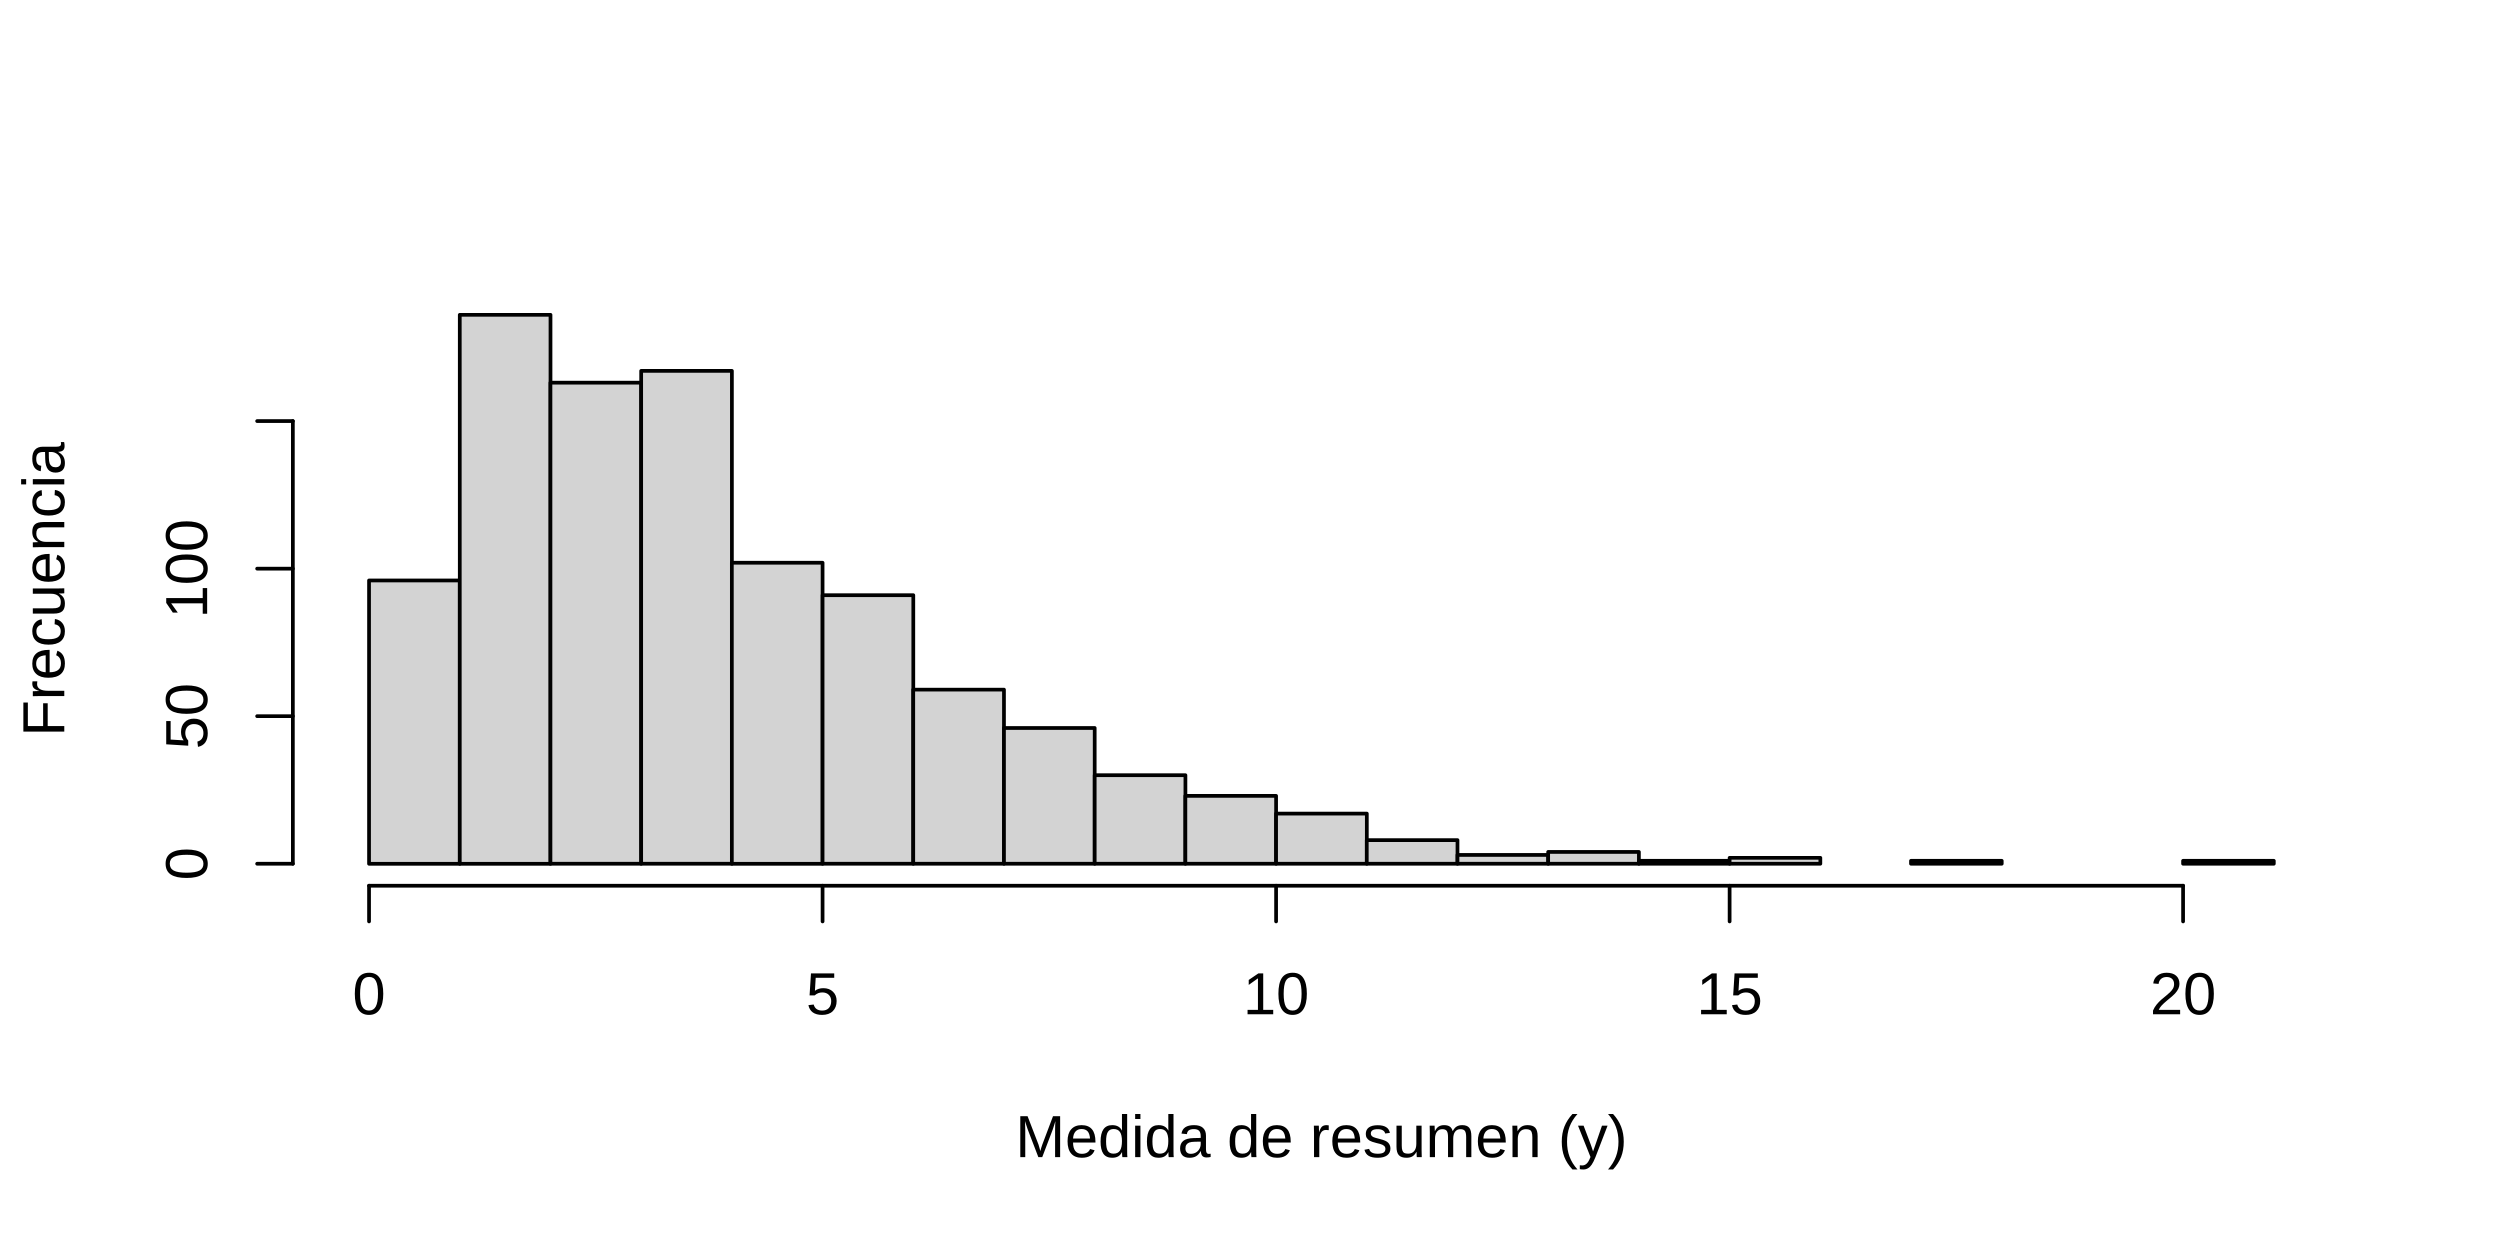
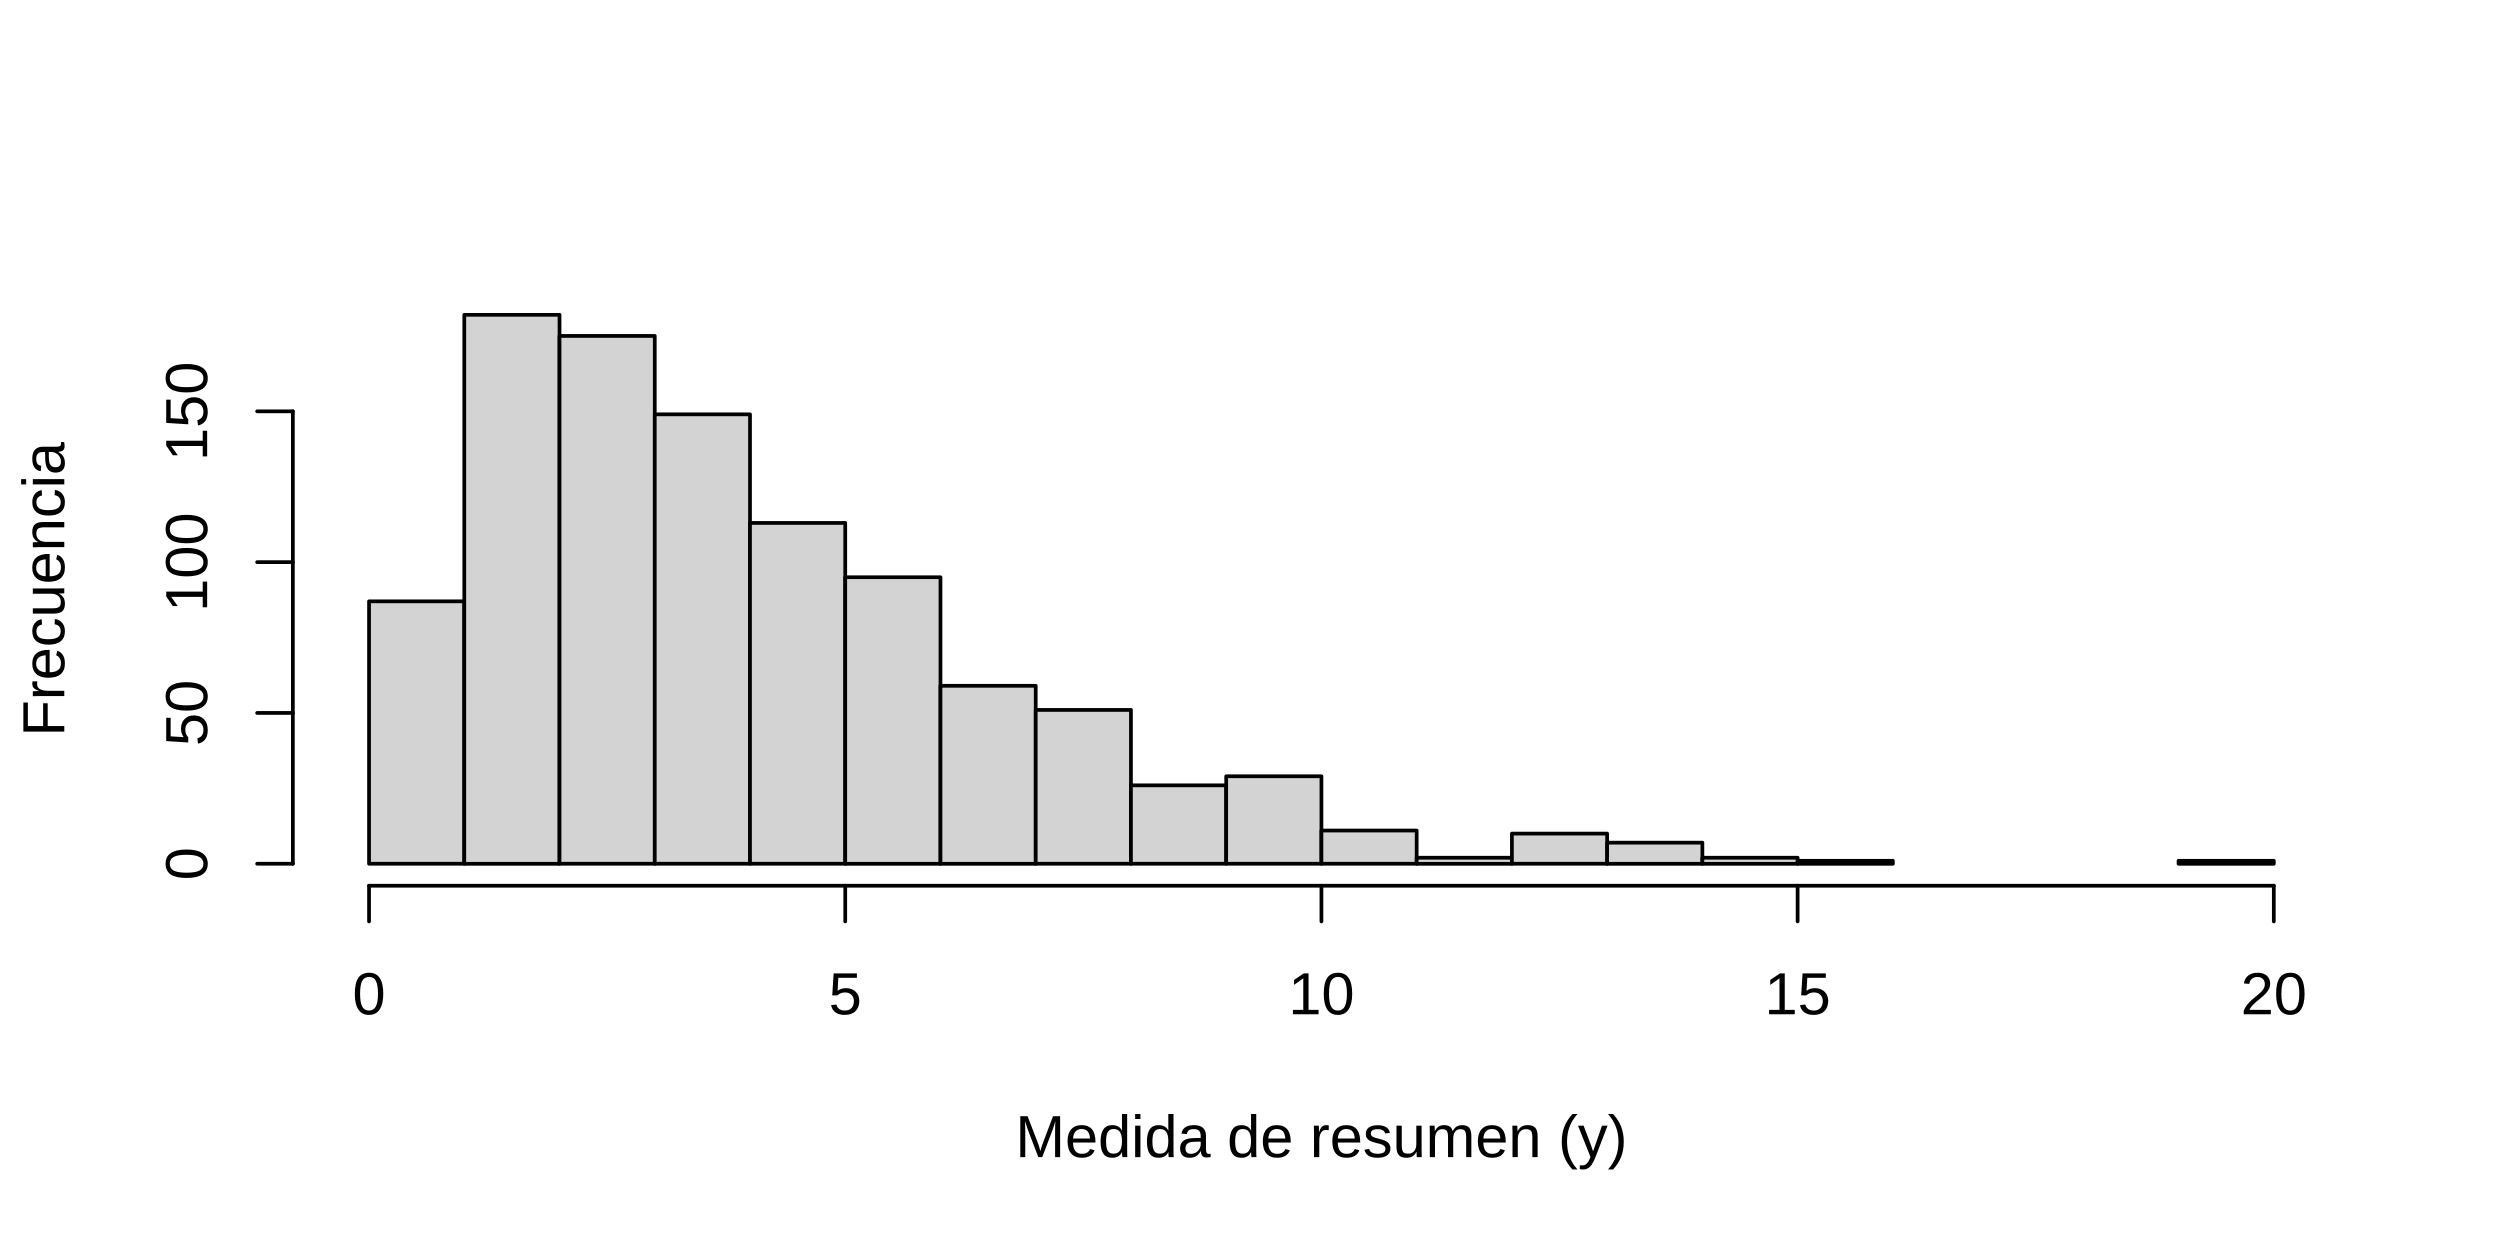
<svg xmlns="http://www.w3.org/2000/svg" class="svglite" width="504.00pt" height="252.00pt" viewBox="0 0 504.00 252.00">
  <defs>
    <style type="text/css">
    .svglite line, .svglite polyline, .svglite polygon, .svglite path, .svglite rect, .svglite circle {
      fill: none;
      stroke: #000000;
      stroke-linecap: round;
      stroke-linejoin: round;
      stroke-miterlimit: 10.00;
    }
  </style>
  </defs>
  <rect width="100%" height="100%" style="stroke: none; fill: #FFFFFF;" />
  <defs>
    <clipPath id="cpMC4wMHw1MDQuMDB8MC4wMHwyNTIuMDA=">
      <rect x="0.00" y="0.00" width="504.00" height="252.00" />
    </clipPath>
  </defs>
  <g clip-path="url(#cpMC4wMHw1MDQuMDB8MC4wMHwyNTIuMDA=)">
    <text x="266.40" y="233.28" text-anchor="middle" style="font-size: 12.00px; font-family: Arial;" textLength="123.38px" lengthAdjust="spacingAndGlyphs">Medida de resumen (y)</text>
    <text transform="translate(12.96,118.80) rotate(-90)" text-anchor="middle" style="font-size: 12.00px; font-family: Arial;" textLength="59.36px" lengthAdjust="spacingAndGlyphs">Frecuencia</text>
-     <line x1="74.40" y1="178.56" x2="440.11" y2="178.56" style="stroke-width: 0.75;" />
+     <line x1="74.40" y1="178.56" x2="458.40" y2="178.56" style="stroke-width: 0.75;" />
    <line x1="74.40" y1="178.56" x2="74.40" y2="185.76" style="stroke-width: 0.75;" />
-     <line x1="165.83" y1="178.56" x2="165.83" y2="185.76" style="stroke-width: 0.75;" />
-     <line x1="257.26" y1="178.56" x2="257.26" y2="185.76" style="stroke-width: 0.75;" />
-     <line x1="348.69" y1="178.56" x2="348.69" y2="185.76" style="stroke-width: 0.75;" />
-     <line x1="440.11" y1="178.56" x2="440.11" y2="185.76" style="stroke-width: 0.75;" />
+     <line x1="170.40" y1="178.56" x2="170.40" y2="185.76" style="stroke-width: 0.75;" />
+     <line x1="266.40" y1="178.56" x2="266.40" y2="185.76" style="stroke-width: 0.75;" />
+     <line x1="362.40" y1="178.56" x2="362.40" y2="185.76" style="stroke-width: 0.75;" />
+     <line x1="458.40" y1="178.56" x2="458.40" y2="185.76" style="stroke-width: 0.75;" />
    <text x="74.40" y="204.48" text-anchor="middle" style="font-size: 12.00px; font-family: Arial;" textLength="6.67px" lengthAdjust="spacingAndGlyphs">0</text>
-     <text x="165.83" y="204.48" text-anchor="middle" style="font-size: 12.00px; font-family: Arial;" textLength="6.67px" lengthAdjust="spacingAndGlyphs">5</text>
-     <text x="257.26" y="204.48" text-anchor="middle" style="font-size: 12.00px; font-family: Arial;" textLength="13.35px" lengthAdjust="spacingAndGlyphs">10</text>
-     <text x="348.69" y="204.48" text-anchor="middle" style="font-size: 12.00px; font-family: Arial;" textLength="13.35px" lengthAdjust="spacingAndGlyphs">15</text>
-     <text x="440.11" y="204.48" text-anchor="middle" style="font-size: 12.00px; font-family: Arial;" textLength="13.35px" lengthAdjust="spacingAndGlyphs">20</text>
-     <line x1="59.04" y1="174.13" x2="59.04" y2="84.89" style="stroke-width: 0.75;" />
+     <text x="170.40" y="204.48" text-anchor="middle" style="font-size: 12.00px; font-family: Arial;" textLength="6.67px" lengthAdjust="spacingAndGlyphs">5</text>
+     <text x="266.40" y="204.48" text-anchor="middle" style="font-size: 12.00px; font-family: Arial;" textLength="13.35px" lengthAdjust="spacingAndGlyphs">10</text>
+     <text x="362.40" y="204.48" text-anchor="middle" style="font-size: 12.00px; font-family: Arial;" textLength="13.35px" lengthAdjust="spacingAndGlyphs">15</text>
+     <text x="458.40" y="204.48" text-anchor="middle" style="font-size: 12.00px; font-family: Arial;" textLength="13.35px" lengthAdjust="spacingAndGlyphs">20</text>
+     <line x1="59.04" y1="174.13" x2="59.04" y2="82.92" style="stroke-width: 0.75;" />
    <line x1="59.04" y1="174.13" x2="51.84" y2="174.13" style="stroke-width: 0.75;" />
-     <line x1="59.04" y1="144.38" x2="51.84" y2="144.38" style="stroke-width: 0.75;" />
-     <line x1="59.04" y1="114.64" x2="51.84" y2="114.64" style="stroke-width: 0.75;" />
-     <line x1="59.04" y1="84.89" x2="51.84" y2="84.89" style="stroke-width: 0.75;" />
+     <line x1="59.04" y1="143.73" x2="51.84" y2="143.73" style="stroke-width: 0.75;" />
+     <line x1="59.04" y1="113.33" x2="51.84" y2="113.33" style="stroke-width: 0.75;" />
+     <line x1="59.04" y1="82.92" x2="51.84" y2="82.92" style="stroke-width: 0.75;" />
    <text transform="translate(41.76,174.13) rotate(-90)" text-anchor="middle" style="font-size: 12.00px; font-family: Arial;" textLength="6.67px" lengthAdjust="spacingAndGlyphs">0</text>
-     <text transform="translate(41.76,144.38) rotate(-90)" text-anchor="middle" style="font-size: 12.00px; font-family: Arial;" textLength="13.35px" lengthAdjust="spacingAndGlyphs">50</text>
-     <text transform="translate(41.76,114.64) rotate(-90)" text-anchor="middle" style="font-size: 12.00px; font-family: Arial;" textLength="20.02px" lengthAdjust="spacingAndGlyphs">100</text>
+     <text transform="translate(41.76,143.73) rotate(-90)" text-anchor="middle" style="font-size: 12.00px; font-family: Arial;" textLength="13.35px" lengthAdjust="spacingAndGlyphs">50</text>
+     <text transform="translate(41.76,113.33) rotate(-90)" text-anchor="middle" style="font-size: 12.00px; font-family: Arial;" textLength="20.02px" lengthAdjust="spacingAndGlyphs">100</text>
+     <text transform="translate(41.76,82.92) rotate(-90)" text-anchor="middle" style="font-size: 12.00px; font-family: Arial;" textLength="20.02px" lengthAdjust="spacingAndGlyphs">150</text>
  </g>
  <defs>
    <clipPath id="cpNTkuMDR8NDczLjc2fDU5LjA0fDE3OC41Ng==">
      <rect x="59.04" y="59.04" width="414.72" height="119.52" />
    </clipPath>
  </defs>
  <g clip-path="url(#cpNTkuMDR8NDczLjc2fDU5LjA0fDE3OC41Ng==)">
-     <rect x="74.40" y="117.02" width="18.29" height="57.12" style="stroke-width: 0.75; fill: #D3D3D3;" />
-     <rect x="92.69" y="63.47" width="18.29" height="110.67" style="stroke-width: 0.75; fill: #D3D3D3;" />
-     <rect x="110.97" y="77.15" width="18.29" height="96.98" style="stroke-width: 0.75; fill: #D3D3D3;" />
-     <rect x="129.26" y="74.77" width="18.29" height="99.36" style="stroke-width: 0.75; fill: #D3D3D3;" />
-     <rect x="147.54" y="113.45" width="18.29" height="60.69" style="stroke-width: 0.75; fill: #D3D3D3;" />
-     <rect x="165.83" y="119.99" width="18.29" height="54.14" style="stroke-width: 0.75; fill: #D3D3D3;" />
-     <rect x="184.11" y="139.03" width="18.29" height="35.10" style="stroke-width: 0.75; fill: #D3D3D3;" />
-     <rect x="202.40" y="146.76" width="18.29" height="27.37" style="stroke-width: 0.75; fill: #D3D3D3;" />
-     <rect x="220.69" y="156.28" width="18.29" height="17.85" style="stroke-width: 0.75; fill: #D3D3D3;" />
-     <rect x="238.97" y="160.45" width="18.29" height="13.68" style="stroke-width: 0.75; fill: #D3D3D3;" />
-     <rect x="257.26" y="164.02" width="18.29" height="10.11" style="stroke-width: 0.75; fill: #D3D3D3;" />
-     <rect x="275.54" y="169.37" width="18.29" height="4.76" style="stroke-width: 0.75; fill: #D3D3D3;" />
-     <rect x="293.83" y="172.35" width="18.29" height="1.78" style="stroke-width: 0.75; fill: #D3D3D3;" />
-     <rect x="312.11" y="171.75" width="18.29" height="2.38" style="stroke-width: 0.75; fill: #D3D3D3;" />
-     <rect x="330.40" y="173.54" width="18.29" height="0.59" style="stroke-width: 0.75; fill: #D3D3D3;" />
-     <rect x="348.69" y="172.94" width="18.29" height="1.19" style="stroke-width: 0.75; fill: #D3D3D3;" />
-     <rect x="366.97" y="174.13" width="18.29" height="0.00" style="stroke-width: 0.75; fill: #D3D3D3;" />
-     <rect x="385.26" y="173.54" width="18.29" height="0.59" style="stroke-width: 0.75; fill: #D3D3D3;" />
-     <rect x="403.54" y="174.13" width="18.29" height="0.00" style="stroke-width: 0.75; fill: #D3D3D3;" />
-     <rect x="421.83" y="174.13" width="18.29" height="0.00" style="stroke-width: 0.75; fill: #D3D3D3;" />
-     <rect x="440.11" y="173.54" width="18.29" height="0.59" style="stroke-width: 0.75; fill: #D3D3D3;" />
+     <rect x="74.40" y="121.23" width="19.20" height="52.90" style="stroke-width: 0.75; fill: #D3D3D3;" />
+     <rect x="93.60" y="63.47" width="19.20" height="110.67" style="stroke-width: 0.75; fill: #D3D3D3;" />
+     <rect x="112.80" y="67.72" width="19.20" height="106.41" style="stroke-width: 0.75; fill: #D3D3D3;" />
+     <rect x="132.00" y="83.53" width="19.20" height="90.60" style="stroke-width: 0.75; fill: #D3D3D3;" />
+     <rect x="151.20" y="105.42" width="19.20" height="68.71" style="stroke-width: 0.75; fill: #D3D3D3;" />
+     <rect x="170.40" y="116.37" width="19.20" height="57.77" style="stroke-width: 0.75; fill: #D3D3D3;" />
+     <rect x="189.60" y="138.26" width="19.20" height="35.88" style="stroke-width: 0.75; fill: #D3D3D3;" />
+     <rect x="208.80" y="143.12" width="19.20" height="31.01" style="stroke-width: 0.75; fill: #D3D3D3;" />
+     <rect x="228.00" y="158.32" width="19.20" height="15.81" style="stroke-width: 0.75; fill: #D3D3D3;" />
+     <rect x="247.20" y="156.50" width="19.20" height="17.63" style="stroke-width: 0.75; fill: #D3D3D3;" />
+     <rect x="266.40" y="167.44" width="19.20" height="6.69" style="stroke-width: 0.75; fill: #D3D3D3;" />
+     <rect x="285.60" y="172.92" width="19.20" height="1.22" style="stroke-width: 0.75; fill: #D3D3D3;" />
+     <rect x="304.80" y="168.05" width="19.20" height="6.08" style="stroke-width: 0.75; fill: #D3D3D3;" />
+     <rect x="324.00" y="169.88" width="19.20" height="4.26" style="stroke-width: 0.75; fill: #D3D3D3;" />
+     <rect x="343.20" y="172.92" width="19.20" height="1.22" style="stroke-width: 0.75; fill: #D3D3D3;" />
+     <rect x="362.40" y="173.53" width="19.20" height="0.61" style="stroke-width: 0.75; fill: #D3D3D3;" />
+     <rect x="381.60" y="174.13" width="19.20" height="0.00" style="stroke-width: 0.75; fill: #D3D3D3;" />
+     <rect x="400.80" y="174.13" width="19.20" height="0.00" style="stroke-width: 0.75; fill: #D3D3D3;" />
+     <rect x="420.00" y="174.13" width="19.20" height="0.00" style="stroke-width: 0.75; fill: #D3D3D3;" />
+     <rect x="439.20" y="173.53" width="19.20" height="0.61" style="stroke-width: 0.75; fill: #D3D3D3;" />
  </g>
</svg>
